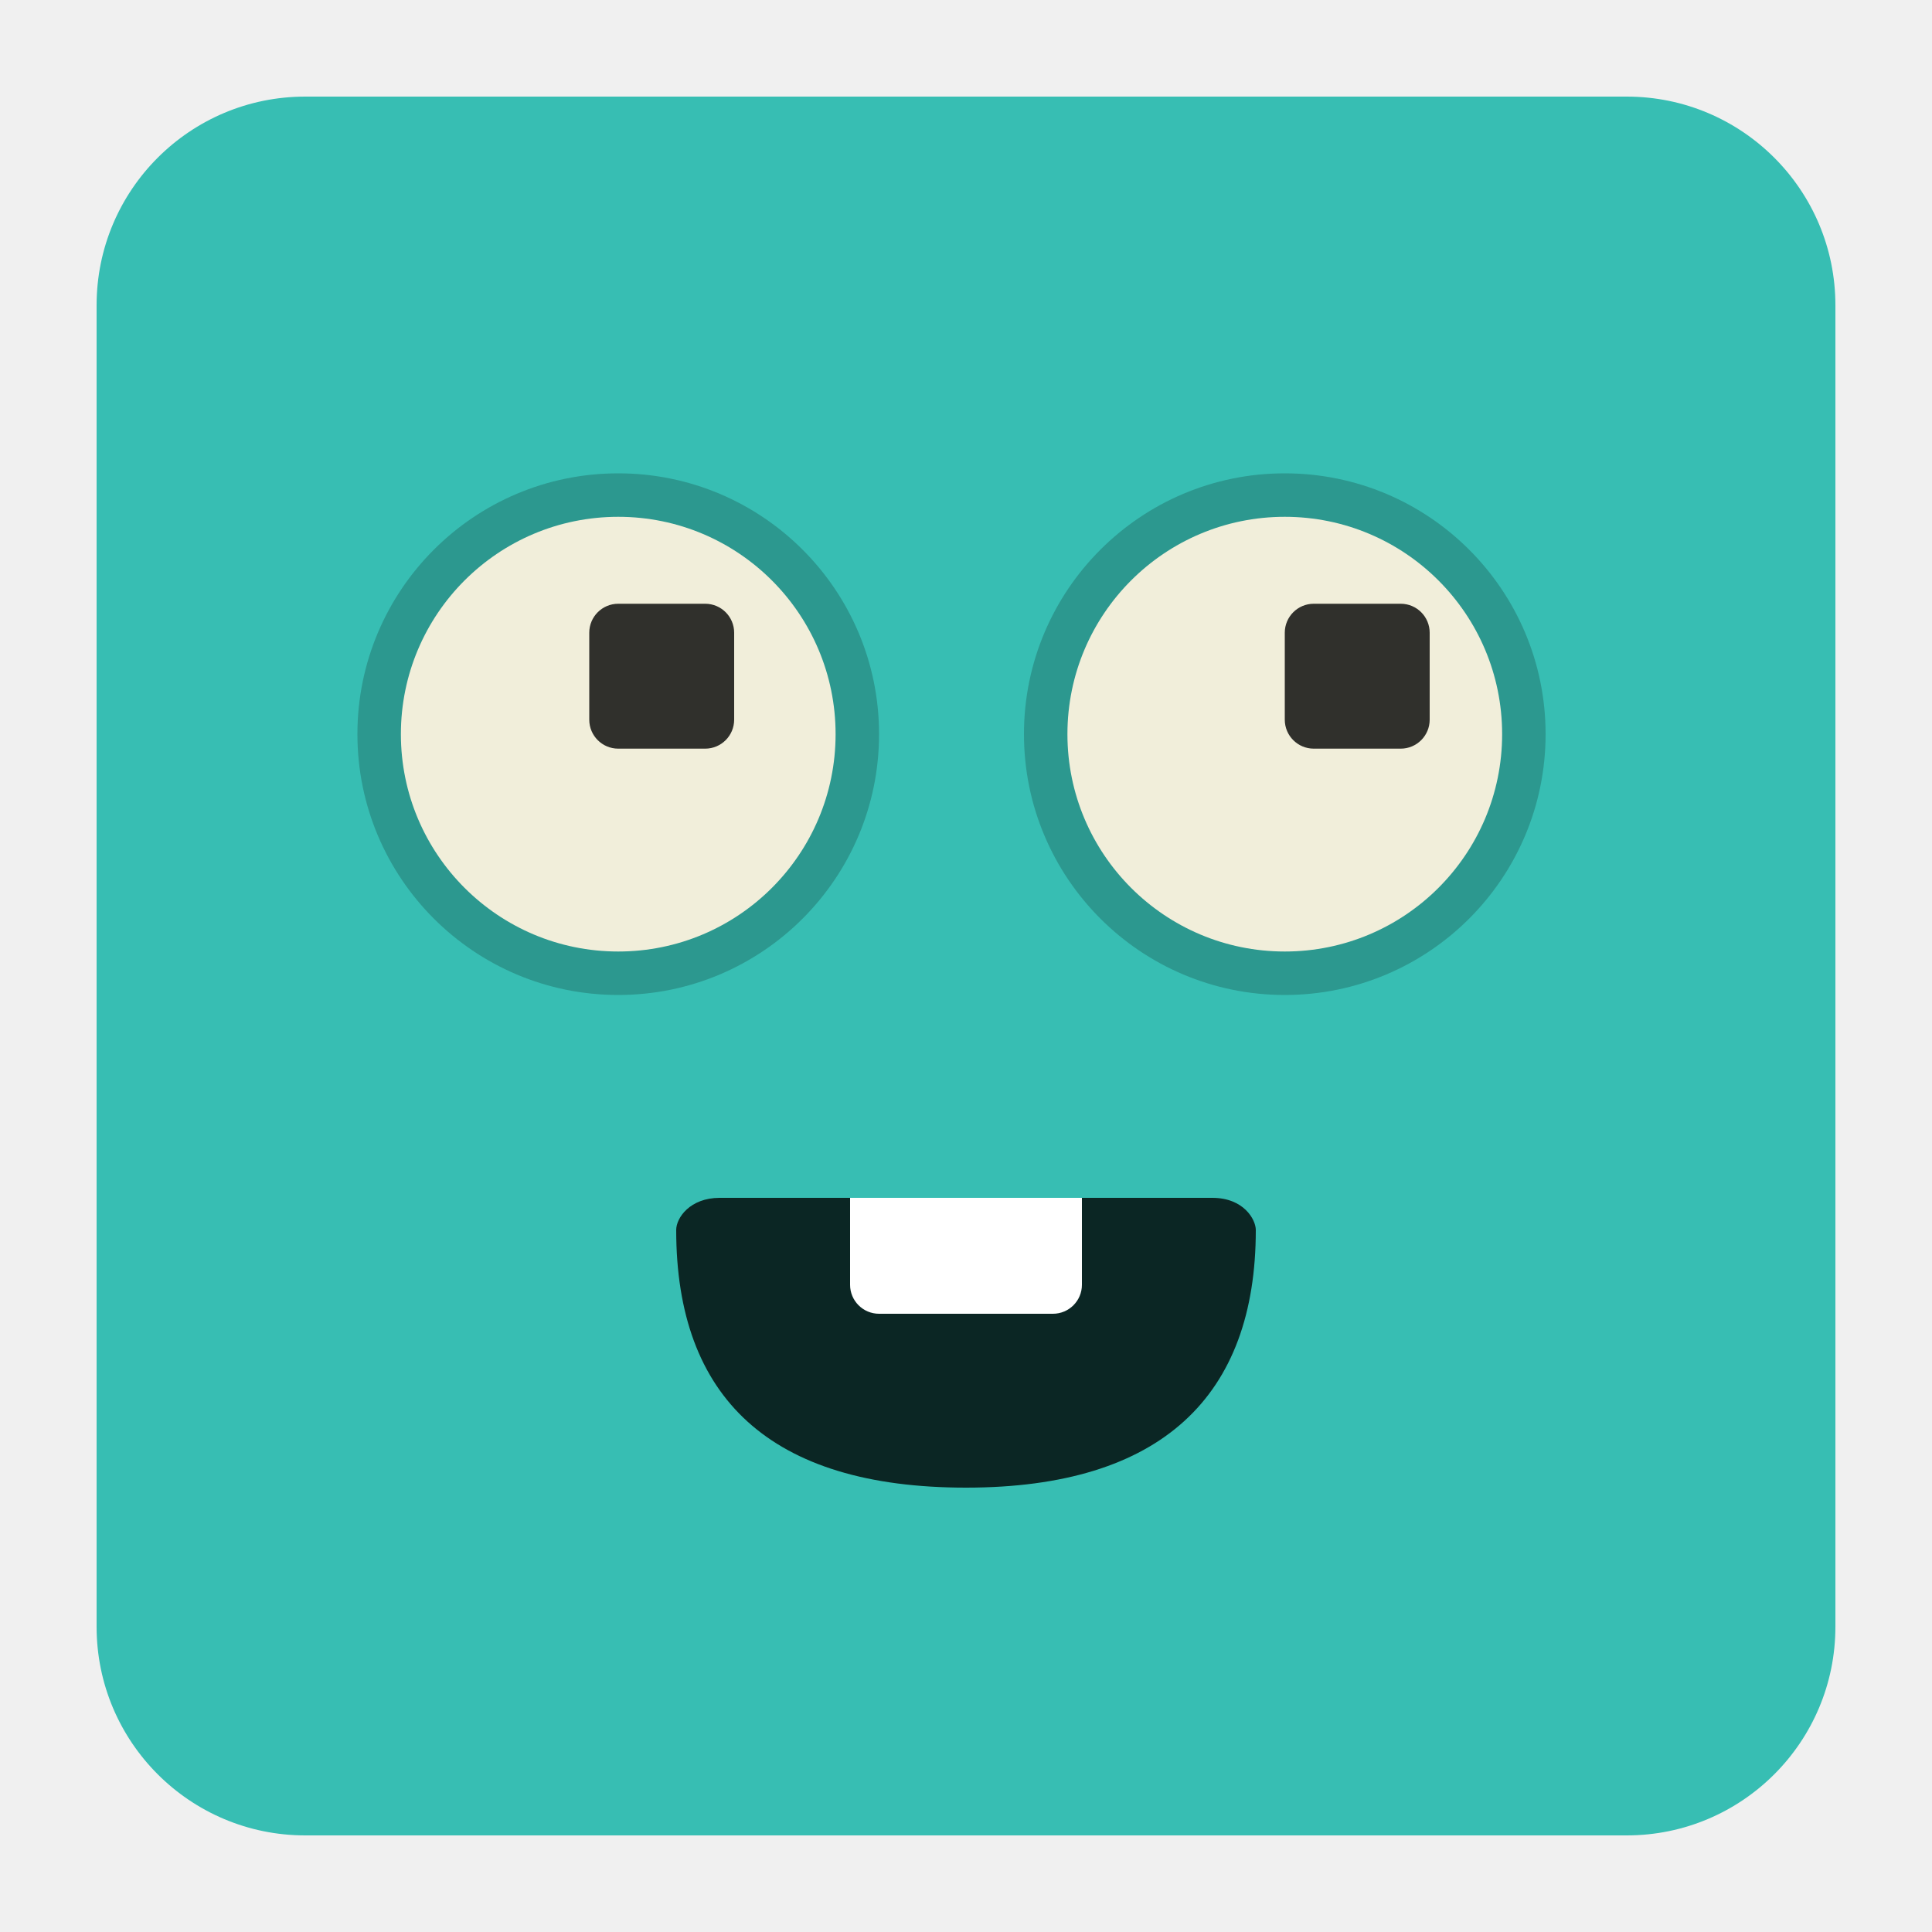
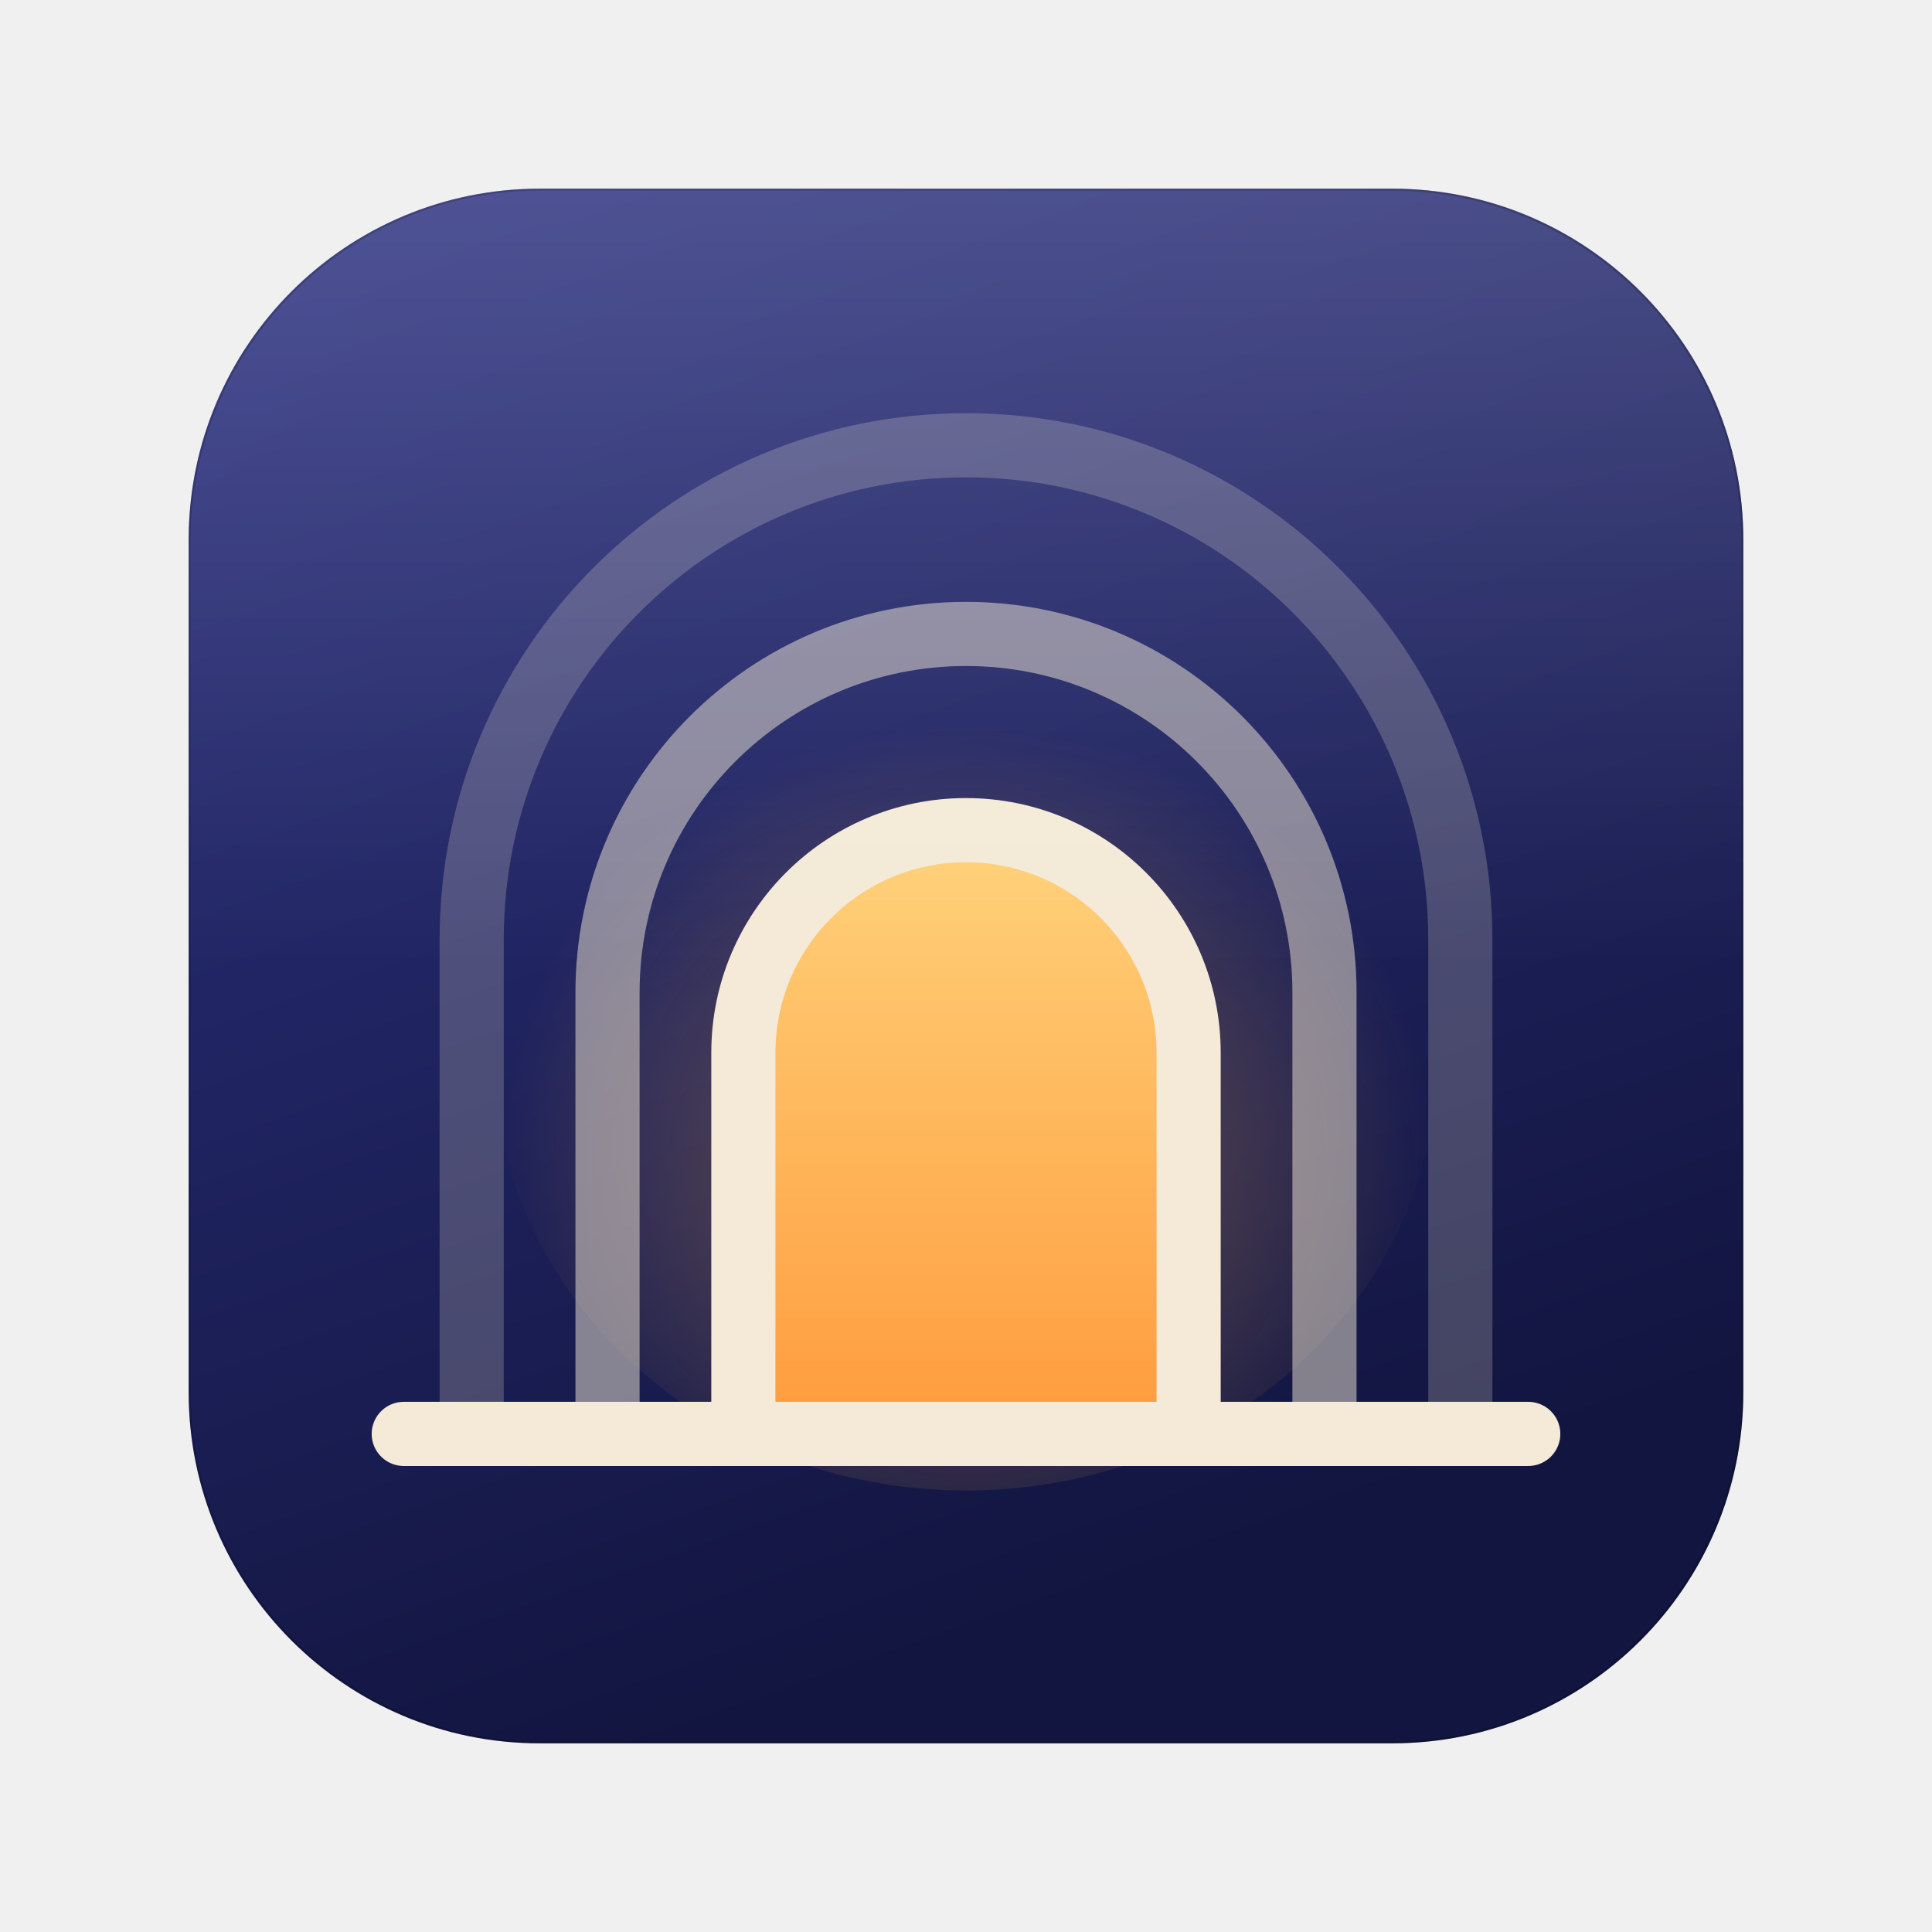
- <svg xmlns="http://www.w3.org/2000/svg" width="1024" height="1024" viewBox="0 0 120 120">
-   <g transform="translate(6 6) scale(.9)">
-     <g fill="none">
-       <defs>
-         <clipPath id="loci-clip-f2e70152">
-           <rect width="120" height="120" rx="14.4" ry="14.4">
- </rect>
-         </clipPath>
-       </defs>
-       <g clip-path="url(#loci-clip-f2e70152)">
-         <rect width="120" height="120" fill="#37beb3">
- </rect>
-         <mask id="loci-botttsNeutral-a" style="mask-type:alpha">
-           <path fill="#D9D9D9" d="M0 0h120v120H0z">
- </path>
-         </mask>
-         <g mask="url(#loci-botttsNeutral-a)">
- </g>
-         <g transform="translate(26 72)">
-           <g>
-             <path fill-rule="evenodd" clip-rule="evenodd" d="M14 6.22C14 17.78 20.47 24 34 24c13.52 0 20-6.34 20-17.78C54 5.5 53.17 4 51 4H17c-2.05 0-3 1.38-3 2.22" fill="black" fill-opacity=".8">
- </path>
-             <mask id="loci-mouthSmile02-a" style="mask-type:luminance">
-               <path fill-rule="evenodd" clip-rule="evenodd" d="M14 6.22C14 17.78 20.47 24 34 24c13.52 0 20-6.34 20-17.78C54 5.5 53.17 4 51 4H17c-2.05 0-3 1.38-3 2.22" fill="white">
- </path>
-             </mask>
-             <g mask="url(#loci-mouthSmile02-a)">
-               <rect x="26" y="-2" width="16" height="14" rx="2" fill="white">
- </rect>
-             </g>
-           </g>
-         </g>
-         <g transform="translate(8 20)">
-           <g>
-             <circle cx="28" cy="24" r="18" fill="black" fill-opacity=".2">
- </circle>
-             <circle cx="74" cy="24" r="18" fill="black" fill-opacity=".2">
- </circle>
-             <g>
-               <circle cx="28" cy="24" r="15" fill="#F1EEDA">
- </circle>
-               <circle cx="74" cy="24" r="15" fill="#F1EEDA">
- </circle>
-               <rect x="26" y="15" width="10" height="10" rx="2" fill="black" fill-opacity=".8">
- </rect>
-               <rect x="74" y="15" width="10" height="10" rx="2" fill="black" fill-opacity=".8">
- </rect>
-             </g>
-           </g>
-         </g>
-       </g>
-     </g>
+ <svg xmlns="http://www.w3.org/2000/svg" width="1024" height="1024" viewBox="0 0 1024 1024">
+   <defs>
+     <linearGradient id="plate" x1="0" y1="0" x2="0.35" y2="1">
+       <stop offset="0" stop-color="#2E3384" />
+       <stop offset="1" stop-color="#12153F" />
+     </linearGradient>
+     <linearGradient id="door" x1="0" y1="0" x2="0" y2="1">
+       <stop offset="0" stop-color="#FFD27A" />
+       <stop offset="1" stop-color="#FF9B3D" />
+     </linearGradient>
+     <radialGradient id="glow" cx="0.5" cy="0.62" r="0.5">
+       <stop offset="0" stop-color="#FFB547" stop-opacity="0.38" />
+       <stop offset="1" stop-color="#FFB547" stop-opacity="0" />
+     </radialGradient>
+     <linearGradient id="sheen" x1="0" y1="0" x2="0" y2="1">
+       <stop offset="0" stop-color="#fff" stop-opacity=".16" />
+       <stop offset=".5" stop-color="#fff" stop-opacity="0" />
+     </linearGradient>
+     <clipPath id="clip">
+       <rect x="100" y="100" width="824" height="824" rx="186" />
+     </clipPath>
+   </defs>
+   <g clip-path="url(#clip)">
+     <rect x="100" y="100" width="824" height="824" fill="url(#plate)" />
+     <ellipse cx="512" cy="560" rx="250" ry="230" fill="url(#glow)" />
+     <path d="M250 760 V498 A262 262 0 0 1 774 498 V760" fill="none" stroke="#F4EAD7" stroke-opacity=".22" stroke-width="34" stroke-linecap="round" />
+     <path d="M322 760 V526 A190 190 0 0 1 702 526 V760" fill="none" stroke="#F4EAD7" stroke-opacity=".5" stroke-width="34" stroke-linecap="round" />
+     <path d="M394 760 V558 A118 118 0 0 1 630 558 V760 Z" fill="url(#door)" />
+     <path d="M394 760 V558 A118 118 0 0 1 630 558 V760" fill="none" stroke="#F4EAD7" stroke-width="34" stroke-linecap="round" />
+     <line x1="214" y1="760" x2="810" y2="760" stroke="#F4EAD7" stroke-width="34" stroke-linecap="round" />
+     <rect x="100" y="100" width="824" height="824" fill="url(#sheen)" />
  </g>
+   <rect x="100.5" y="100.5" width="823" height="823" rx="186" fill="none" stroke="#000" stroke-opacity=".18" />
</svg>
